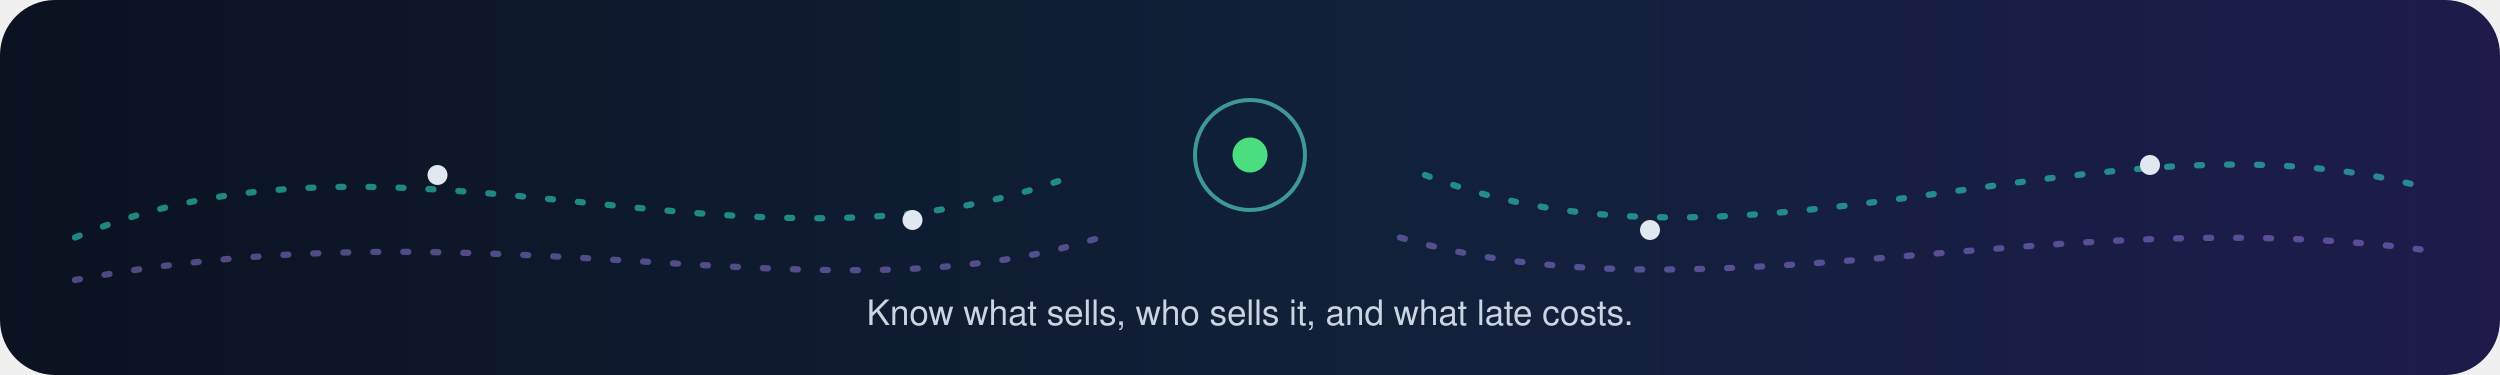
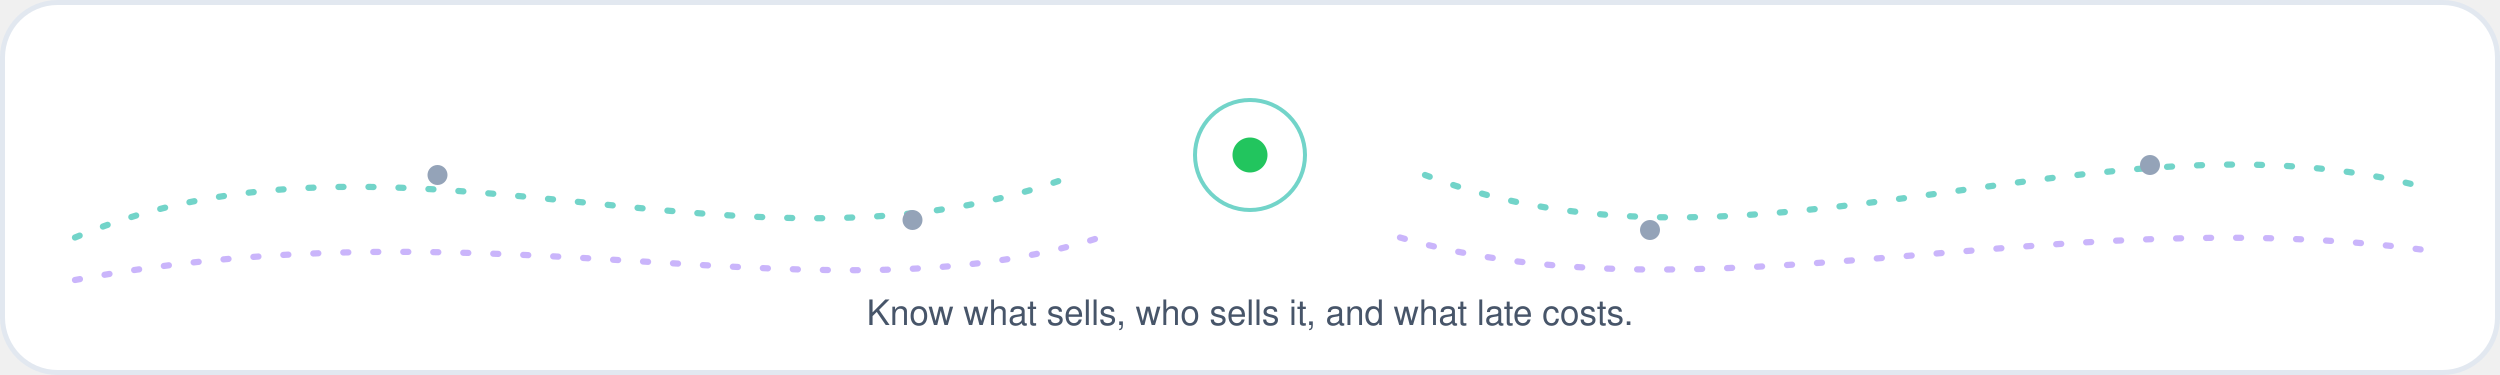
<svg xmlns="http://www.w3.org/2000/svg" viewBox="0 0 1000 150" width="1000" height="150" role="img" aria-label="Know what sells, who sells it, and what late costs.">
  <defs>
-     <linearGradient id="bg" x1="0" y1="0" x2="1" y2="0">
-       <stop offset="0" stop-color="#0B1220" />
-       <stop offset="0.55" stop-color="#10213A" />
-       <stop offset="1" stop-color="#1E1B4B" />
-     </linearGradient>
  </defs>
  <style>
    text { font-family: "Segoe UI", -apple-system, Helvetica, Arial, sans-serif; }
    .wave { fill: none; stroke-width: 2.5; stroke-linecap: round; stroke-dasharray: 2 10; animation: flow 6s linear infinite; }
    @keyframes flow { to { stroke-dashoffset: -120; } }
    .pulse { animation: pulse 2s ease-in-out infinite; }
    @keyframes pulse { 0%, 100% { opacity: 1; } 50% { opacity: 0.3; } }
  </style>
-   <rect width="1000" height="150" rx="22" fill="url(#bg)" />
-   <path class="wave" stroke="#2DD4BF" stroke-opacity="0.6" d="M30 95 C 160 40, 300 120, 430 70 M570 70 C 700 120, 840 40, 970 75" />
-   <path class="wave" stroke="#A78BFA" stroke-opacity="0.45" style="animation-duration:9s" d="M30 112 C 200 80, 330 130, 440 95 M560 95 C 680 130, 820 80, 970 100" />
-   <circle cx="175" cy="70" r="4" fill="#E2E8F0" />
-   <circle cx="365" cy="88" r="4" fill="#E2E8F0" />
-   <circle cx="660" cy="92" r="4" fill="#E2E8F0" />
-   <circle cx="860" cy="66" r="4" fill="#E2E8F0" />
-   <circle cx="500" cy="62" r="22" fill="none" stroke="#5EEAD4" stroke-opacity="0.6" stroke-width="1.6" />
-   <circle cx="500" cy="62" r="7" fill="#4ADE80" class="pulse" />
-   <text x="500" y="130" font-size="14" fill="#CBD5E1" text-anchor="middle">Know what sells, who sells it, and what late costs.</text>
+   <rect x="1" y="1" width="998" height="148" rx="22" fill="#FFFFFF" stroke="#E2E8F0" stroke-width="2" />
+   <path class="wave" stroke="#14B8A6" stroke-opacity="0.6" d="M30 95 C 160 40, 300 120, 430 70 M570 70 C 700 120, 840 40, 970 75" />
+   <path class="wave" stroke="#8B5CF6" stroke-opacity="0.45" style="animation-duration:9s" d="M30 112 C 200 80, 330 130, 440 95 M560 95 C 680 130, 820 80, 970 100" />
+   <circle cx="175" cy="70" r="4" fill="#94A3B8" />
+   <circle cx="365" cy="88" r="4" fill="#94A3B8" />
+   <circle cx="660" cy="92" r="4" fill="#94A3B8" />
+   <circle cx="860" cy="66" r="4" fill="#94A3B8" />
+   <circle cx="500" cy="62" r="22" fill="none" stroke="#14B8A6" stroke-opacity="0.6" stroke-width="1.6" />
+   <circle cx="500" cy="62" r="7" fill="#22C55E" class="pulse" />
+   <text x="500" y="130" font-size="14" fill="#475569" text-anchor="middle">Know what sells, who sells it, and what late costs.</text>
</svg>
